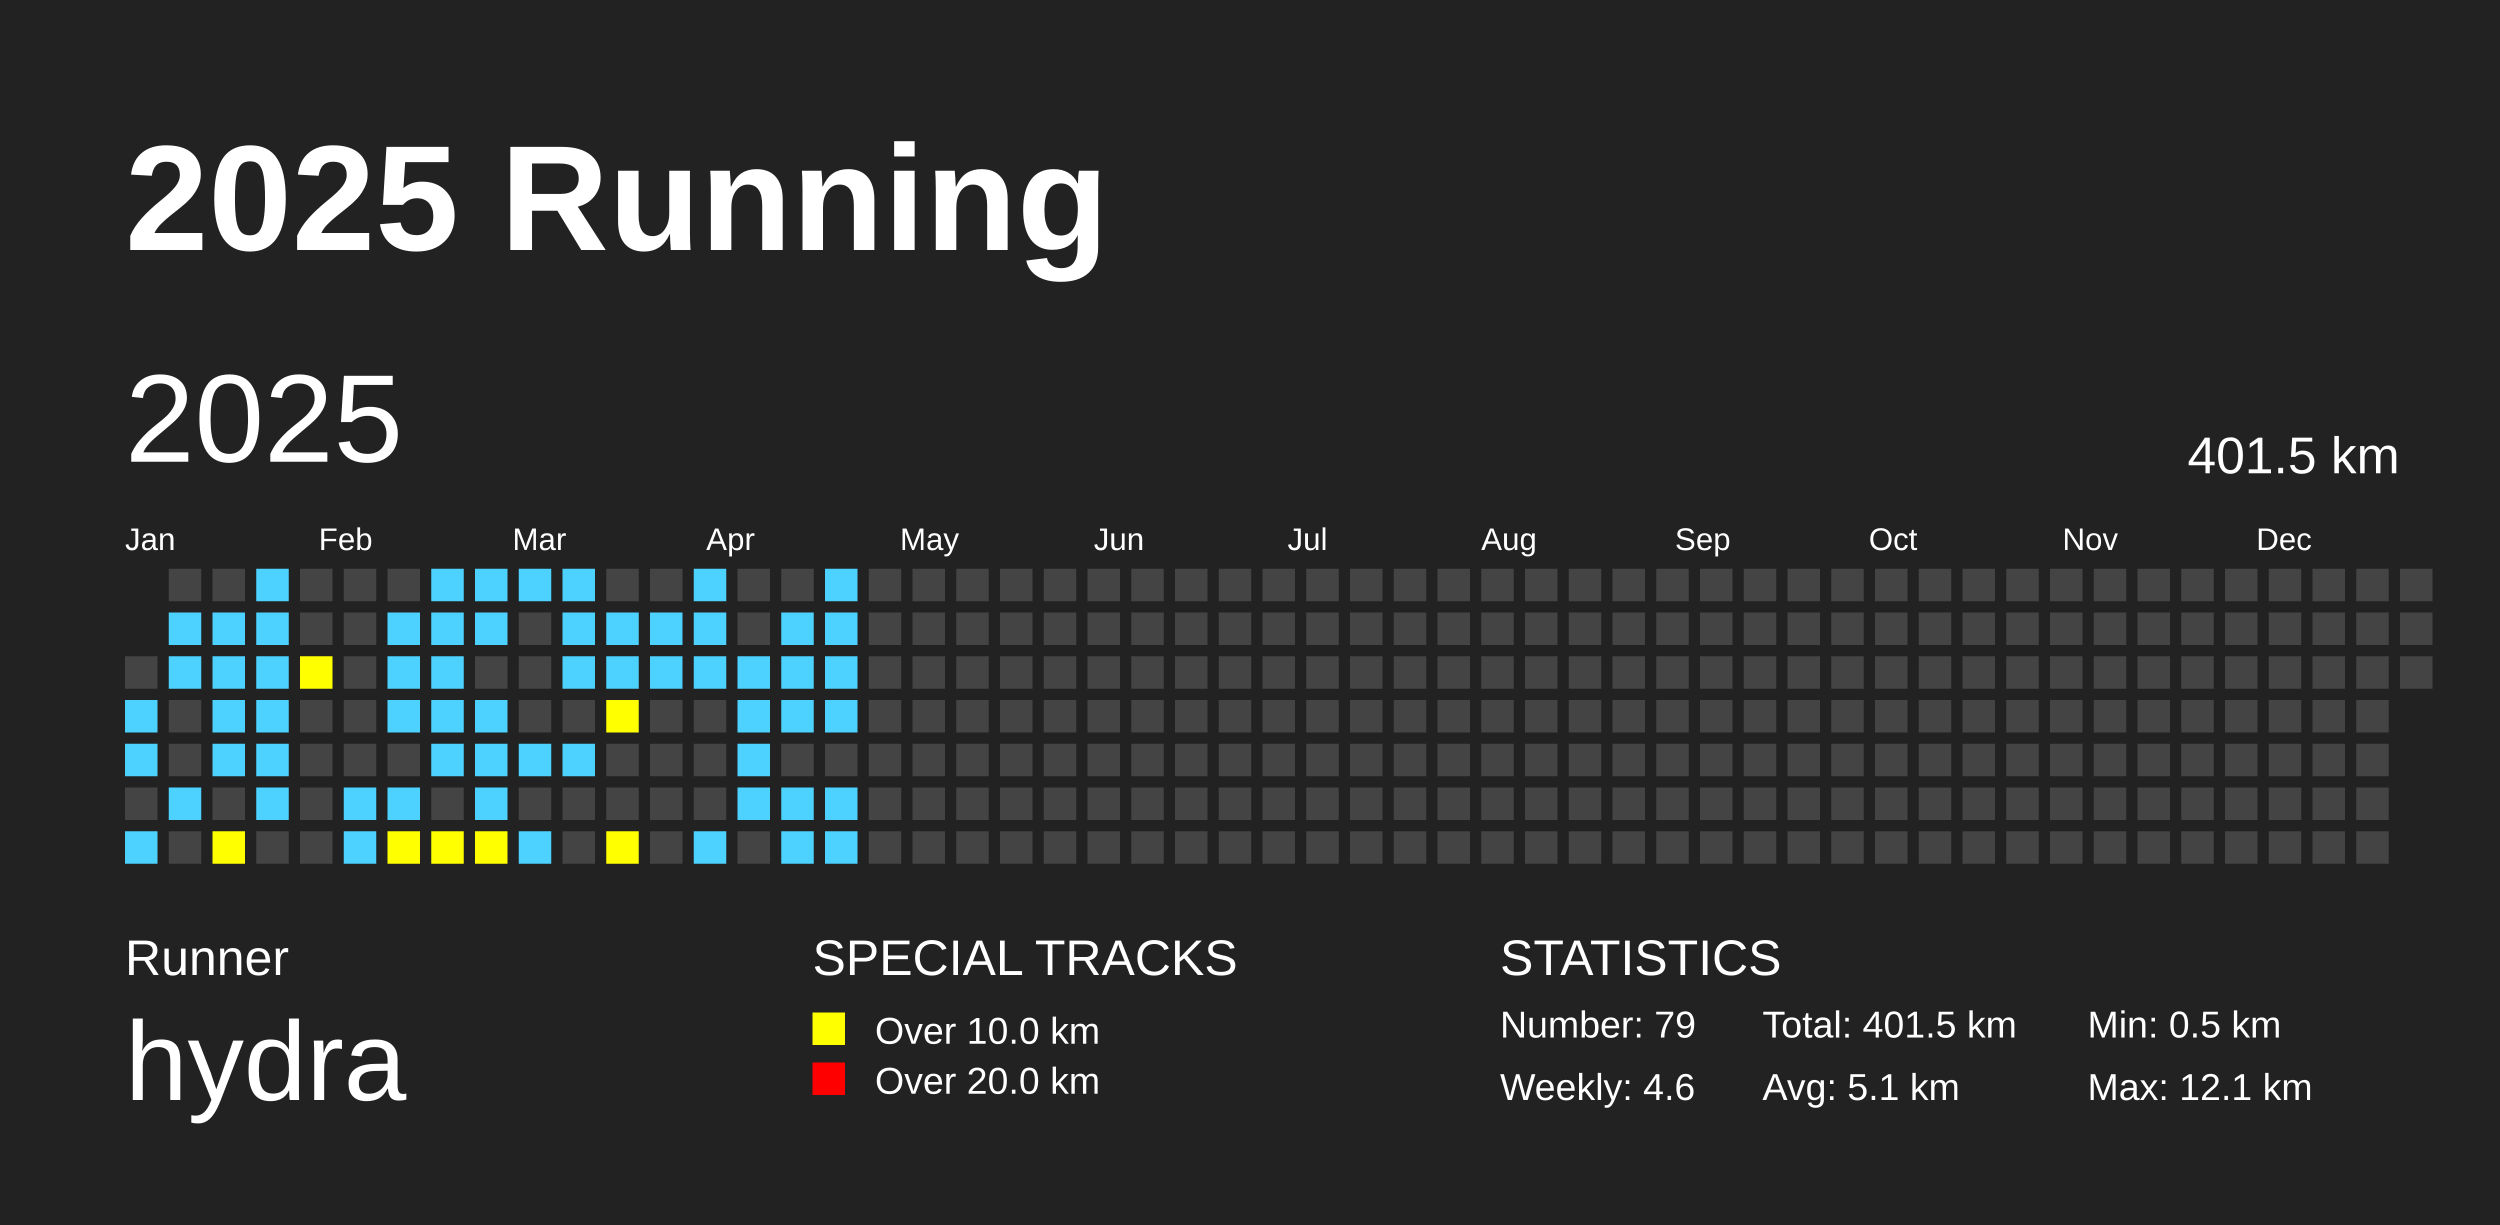
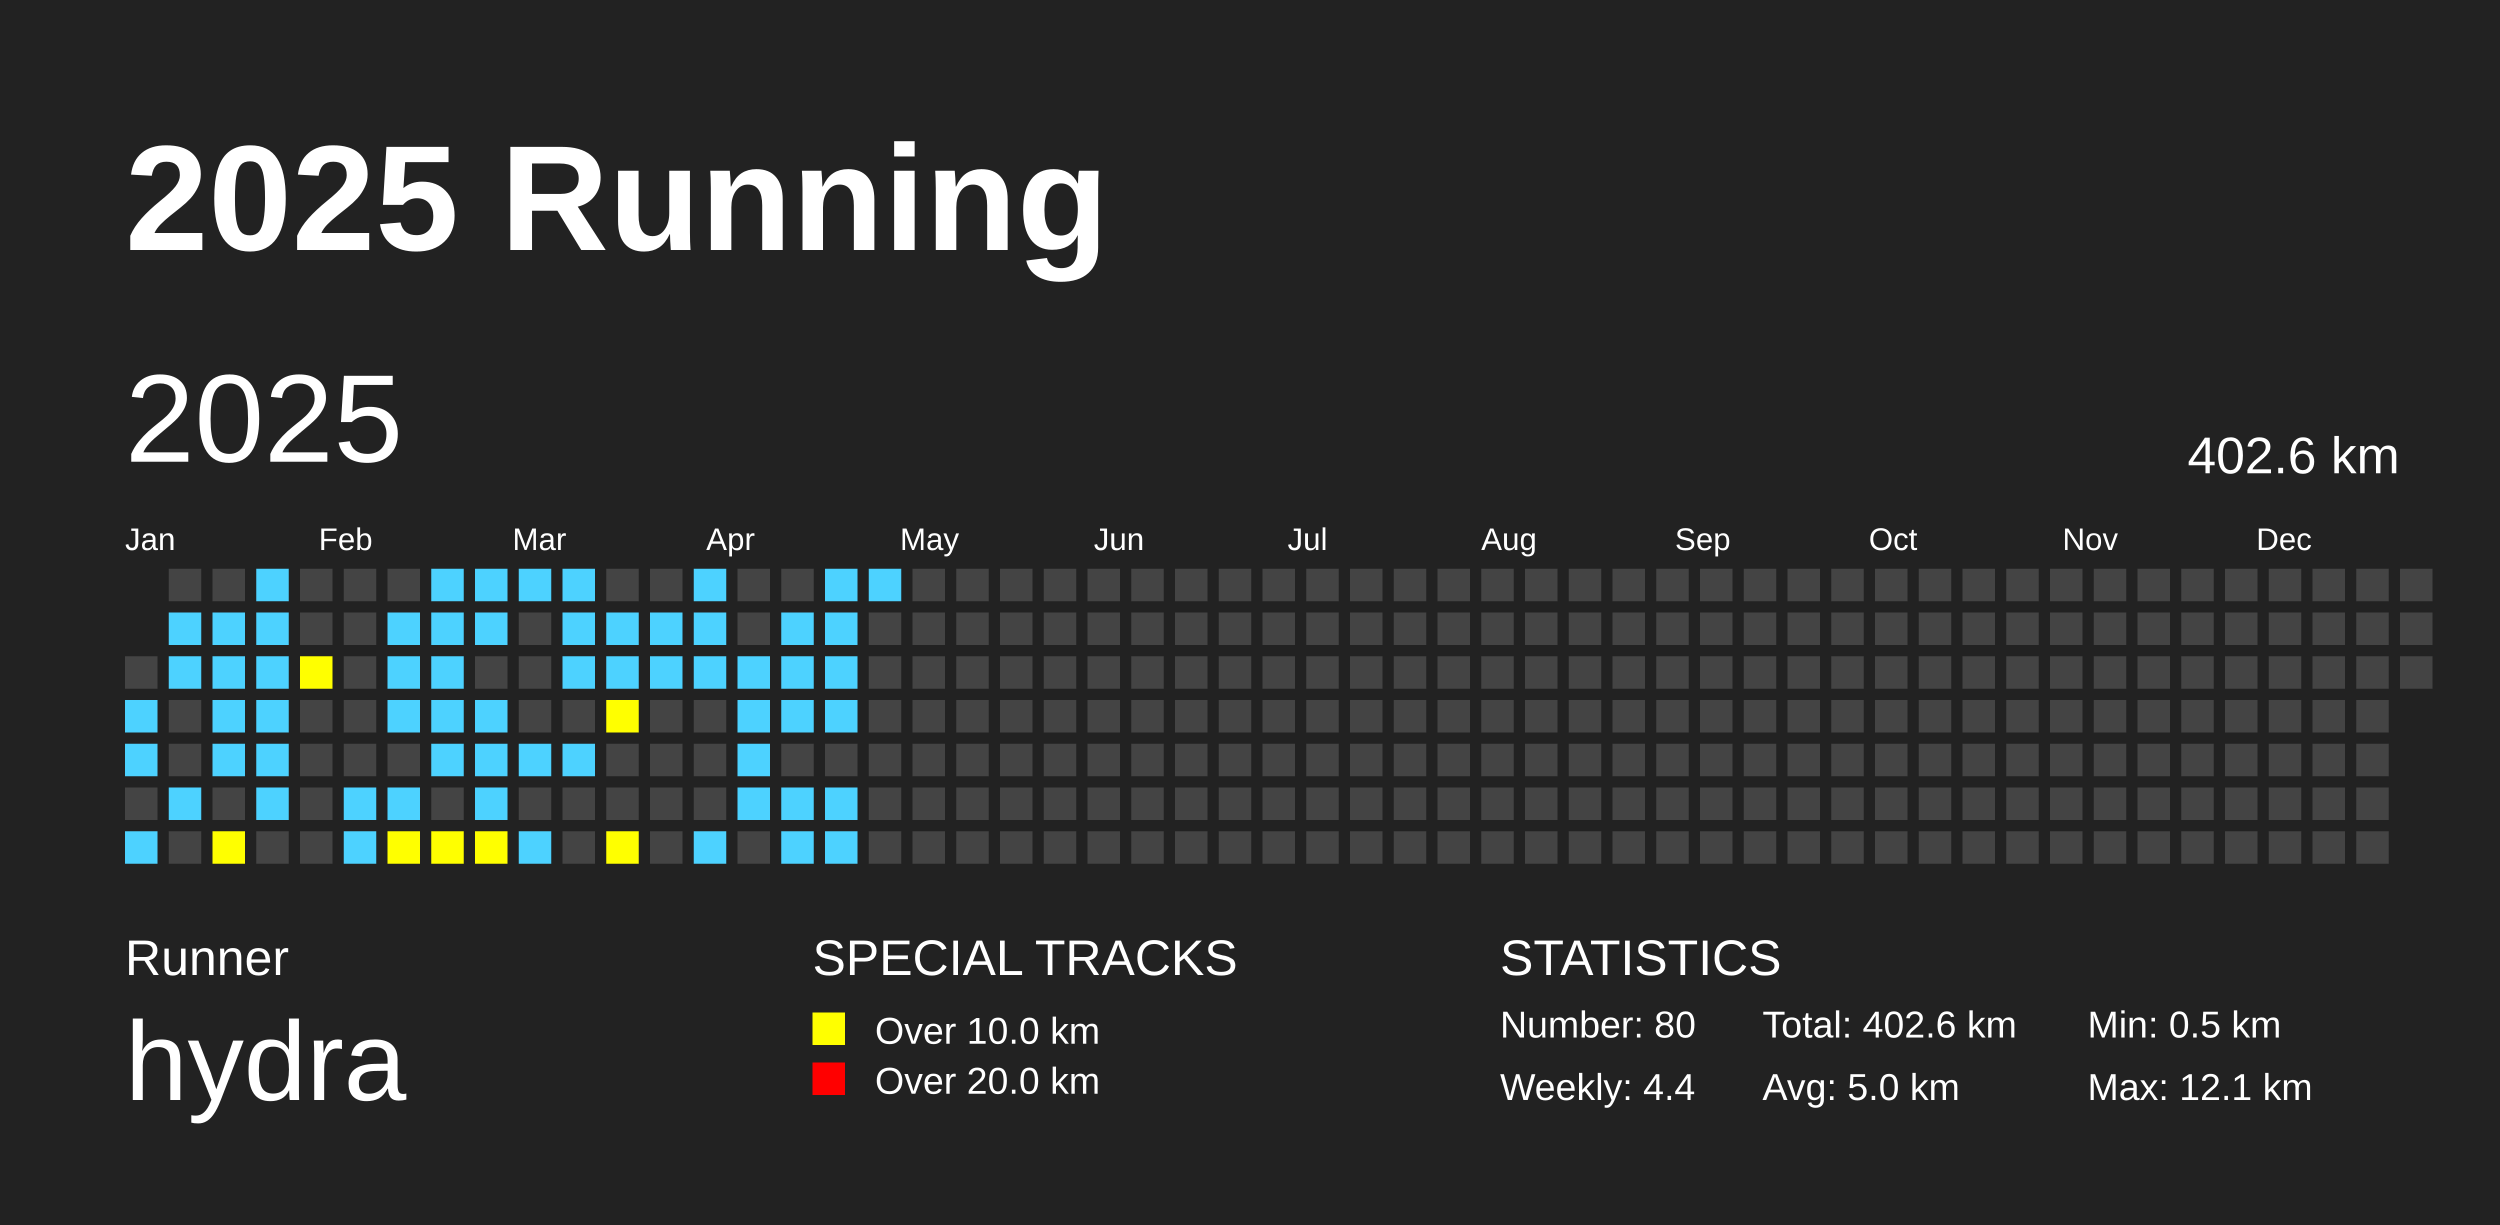
<svg xmlns="http://www.w3.org/2000/svg" baseProfile="full" height="98mm" version="1.1" viewBox="0,0,200,98" width="200mm">
  <defs />
  <rect fill="#222222" height="98" width="200" x="0" y="0" />
  <text fill="#FFFFFF" style="font-size:12px; font-family:Arial; font-weight:bold;" x="10" y="20">2025 Running</text>
  <text fill="#FFFFFF" style="font-size:4px; font-family:Arial" x="10" y="78">Runner</text>
  <text fill="#FFFFFF" style="font-size:9px; font-family:Arial" x="10" y="88">hydra</text>
  <text fill="#FFFFFF" style="font-size:4px; font-family:Arial" x="65" y="78">SPECIAL TRACKS</text>
  <rect fill="yellow" height="2.6" width="2.6" x="65" y="81" />
  <text fill="#FFFFFF" style="font-size:3px; font-family:Arial" x="70" y="83.5">Over 10.0 km</text>
  <rect fill="red" height="2.6" width="2.6" x="65" y="85" />
  <text fill="#FFFFFF" style="font-size:3px; font-family:Arial" x="70" y="87.5">Over 20.0 km</text>
  <text fill="#FFFFFF" style="font-size:4px; font-family:Arial" x="120" y="78">STATISTICS</text>
-   <text fill="#FFFFFF" style="font-size:3px; font-family:Arial" x="120" y="83">Number: 79</text>
-   <text fill="#FFFFFF" style="font-size:3px; font-family:Arial" x="120" y="88">Weekly: 4.6</text>
-   <text fill="#FFFFFF" style="font-size:3px; font-family:Arial" x="141" y="83">Total: 401.5 km</text>
-   <text fill="#FFFFFF" style="font-size:3px; font-family:Arial" x="141" y="88">Avg: 5.1 km</text>
+   <text fill="#FFFFFF" style="font-size:3px; font-family:Arial" x="120" y="83">Number: 80</text>
+   <text fill="#FFFFFF" style="font-size:3px; font-family:Arial" x="120" y="88">Weekly: 4.4</text>
+   <text fill="#FFFFFF" style="font-size:3px; font-family:Arial" x="141" y="83">Total: 402.6 km</text>
+   <text fill="#FFFFFF" style="font-size:3px; font-family:Arial" x="141" y="88">Avg: 5.0 km</text>
  <text fill="#FFFFFF" style="font-size:3px; font-family:Arial" x="167" y="83">Min: 0.5 km</text>
  <text fill="#FFFFFF" style="font-size:3px; font-family:Arial" x="167" y="88">Max: 12.1 km</text>
  <text dominant-baseline="hanging" fill="#FFFFFF" style="font-size:10.0px; font-family:Arial;" x="10" y="30">2025</text>
-   <text dominant-baseline="hanging" fill="#FFFFFF" style="font-size:4.125px; font-family:Arial;" x="175" y="35">401.5 km</text>
+   <text dominant-baseline="hanging" fill="#FFFFFF" style="font-size:4.125px; font-family:Arial;" x="175" y="35">402.6 km</text>
  <text fill="#FFFFFF" style="font-size:2.5px; font-family:Arial" x="10.0" y="44">Jan</text>
  <text fill="#FFFFFF" style="font-size:2.5px; font-family:Arial" x="25.5" y="44">Feb</text>
  <text fill="#FFFFFF" style="font-size:2.5px; font-family:Arial" x="41.0" y="44">Mar</text>
  <text fill="#FFFFFF" style="font-size:2.5px; font-family:Arial" x="56.5" y="44">Apr</text>
  <text fill="#FFFFFF" style="font-size:2.5px; font-family:Arial" x="72.0" y="44">May</text>
  <text fill="#FFFFFF" style="font-size:2.5px; font-family:Arial" x="87.5" y="44">Jun</text>
  <text fill="#FFFFFF" style="font-size:2.5px; font-family:Arial" x="103.0" y="44">Jul</text>
  <text fill="#FFFFFF" style="font-size:2.5px; font-family:Arial" x="118.5" y="44">Aug</text>
  <text fill="#FFFFFF" style="font-size:2.5px; font-family:Arial" x="134.0" y="44">Sep</text>
  <text fill="#FFFFFF" style="font-size:2.5px; font-family:Arial" x="149.5" y="44">Oct</text>
  <text fill="#FFFFFF" style="font-size:2.5px; font-family:Arial" x="165.0" y="44">Nov</text>
  <text fill="#FFFFFF" style="font-size:2.5px; font-family:Arial" x="180.5" y="44">Dec</text>
  <rect fill="#444444" height="2.6" width="2.6" x="10.0" y="52.5" />
  <rect fill="#4DD2FF" height="2.6" width="2.6" x="10.0" y="56.0" />
  <rect fill="#4DD2FF" height="2.6" width="2.6" x="10.0" y="59.5" />
  <rect fill="#444444" height="2.6" width="2.6" x="10.0" y="63.0" />
  <rect fill="#4DD2FF" height="2.6" width="2.6" x="10.0" y="66.5" />
  <rect fill="#444444" height="2.6" width="2.6" x="13.5" y="45.5" />
  <rect fill="#4DD2FF" height="2.6" width="2.6" x="13.5" y="49.0" />
  <rect fill="#4DD2FF" height="2.6" width="2.6" x="13.5" y="52.5" />
  <rect fill="#444444" height="2.6" width="2.6" x="13.5" y="56.0" />
  <rect fill="#444444" height="2.6" width="2.6" x="13.5" y="59.5" />
  <rect fill="#4DD2FF" height="2.6" width="2.6" x="13.5" y="63.0" />
  <rect fill="#444444" height="2.6" width="2.6" x="13.5" y="66.5" />
  <rect fill="#444444" height="2.6" width="2.6" x="17.0" y="45.5" />
  <rect fill="#4DD2FF" height="2.6" width="2.6" x="17.0" y="49.0" />
  <rect fill="#4DD2FF" height="2.6" width="2.6" x="17.0" y="52.5" />
  <rect fill="#4DD2FF" height="2.6" width="2.6" x="17.0" y="56.0" />
  <rect fill="#4DD2FF" height="2.6" width="2.6" x="17.0" y="59.5" />
  <rect fill="#444444" height="2.6" width="2.6" x="17.0" y="63.0" />
  <rect fill="yellow" height="2.6" width="2.6" x="17.0" y="66.5" />
  <rect fill="#4DD2FF" height="2.6" width="2.6" x="20.5" y="45.5" />
  <rect fill="#4DD2FF" height="2.6" width="2.6" x="20.5" y="49.0" />
  <rect fill="#4DD2FF" height="2.6" width="2.6" x="20.5" y="52.5" />
  <rect fill="#4DD2FF" height="2.6" width="2.6" x="20.5" y="56.0" />
  <rect fill="#4DD2FF" height="2.6" width="2.6" x="20.5" y="59.5" />
  <rect fill="#4DD2FF" height="2.6" width="2.6" x="20.5" y="63.0" />
  <rect fill="#444444" height="2.6" width="2.6" x="20.5" y="66.5" />
  <rect fill="#444444" height="2.6" width="2.6" x="24.0" y="45.5" />
  <rect fill="#444444" height="2.6" width="2.6" x="24.0" y="49.0" />
  <rect fill="yellow" height="2.6" width="2.6" x="24.0" y="52.5" />
  <rect fill="#444444" height="2.6" width="2.6" x="24.0" y="56.0" />
  <rect fill="#444444" height="2.6" width="2.6" x="24.0" y="59.5" />
  <rect fill="#444444" height="2.6" width="2.6" x="24.0" y="63.0" />
  <rect fill="#444444" height="2.6" width="2.6" x="24.0" y="66.5" />
  <rect fill="#444444" height="2.6" width="2.6" x="27.5" y="45.5" />
  <rect fill="#444444" height="2.6" width="2.6" x="27.5" y="49.0" />
  <rect fill="#444444" height="2.6" width="2.6" x="27.5" y="52.5" />
  <rect fill="#444444" height="2.6" width="2.6" x="27.5" y="56.0" />
  <rect fill="#444444" height="2.6" width="2.6" x="27.5" y="59.5" />
  <rect fill="#4DD2FF" height="2.6" width="2.6" x="27.5" y="63.0" />
  <rect fill="#4DD2FF" height="2.6" width="2.6" x="27.5" y="66.5" />
  <rect fill="#444444" height="2.6" width="2.6" x="31.0" y="45.5" />
  <rect fill="#4DD2FF" height="2.6" width="2.6" x="31.0" y="49.0" />
  <rect fill="#4DD2FF" height="2.6" width="2.6" x="31.0" y="52.5" />
  <rect fill="#4DD2FF" height="2.6" width="2.6" x="31.0" y="56.0" />
  <rect fill="#444444" height="2.6" width="2.6" x="31.0" y="59.5" />
  <rect fill="#4DD2FF" height="2.6" width="2.6" x="31.0" y="63.0" />
  <rect fill="yellow" height="2.6" width="2.6" x="31.0" y="66.5" />
  <rect fill="#4DD2FF" height="2.6" width="2.6" x="34.5" y="45.5" />
  <rect fill="#4DD2FF" height="2.6" width="2.6" x="34.5" y="49.0" />
  <rect fill="#4DD2FF" height="2.6" width="2.6" x="34.5" y="52.5" />
  <rect fill="#4DD2FF" height="2.6" width="2.6" x="34.5" y="56.0" />
  <rect fill="#4DD2FF" height="2.6" width="2.6" x="34.5" y="59.5" />
  <rect fill="#444444" height="2.6" width="2.6" x="34.5" y="63.0" />
  <rect fill="yellow" height="2.6" width="2.6" x="34.5" y="66.5" />
  <rect fill="#4DD2FF" height="2.6" width="2.6" x="38.0" y="45.5" />
  <rect fill="#4DD2FF" height="2.6" width="2.6" x="38.0" y="49.0" />
  <rect fill="#444444" height="2.6" width="2.6" x="38.0" y="52.5" />
  <rect fill="#4DD2FF" height="2.6" width="2.6" x="38.0" y="56.0" />
  <rect fill="#4DD2FF" height="2.6" width="2.6" x="38.0" y="59.5" />
  <rect fill="#4DD2FF" height="2.6" width="2.6" x="38.0" y="63.0" />
  <rect fill="yellow" height="2.6" width="2.6" x="38.0" y="66.5" />
  <rect fill="#4DD2FF" height="2.6" width="2.6" x="41.5" y="45.5" />
  <rect fill="#444444" height="2.6" width="2.6" x="41.5" y="49.0" />
  <rect fill="#444444" height="2.6" width="2.6" x="41.5" y="52.5" />
  <rect fill="#444444" height="2.6" width="2.6" x="41.5" y="56.0" />
  <rect fill="#4DD2FF" height="2.6" width="2.6" x="41.5" y="59.5" />
  <rect fill="#444444" height="2.6" width="2.6" x="41.5" y="63.0" />
  <rect fill="#4DD2FF" height="2.6" width="2.6" x="41.5" y="66.5" />
  <rect fill="#4DD2FF" height="2.6" width="2.6" x="45.0" y="45.5" />
  <rect fill="#4DD2FF" height="2.6" width="2.6" x="45.0" y="49.0" />
  <rect fill="#4DD2FF" height="2.6" width="2.6" x="45.0" y="52.5" />
  <rect fill="#444444" height="2.6" width="2.6" x="45.0" y="56.0" />
  <rect fill="#4DD2FF" height="2.6" width="2.6" x="45.0" y="59.5" />
  <rect fill="#444444" height="2.6" width="2.6" x="45.0" y="63.0" />
  <rect fill="#444444" height="2.6" width="2.6" x="45.0" y="66.5" />
  <rect fill="#444444" height="2.6" width="2.6" x="48.5" y="45.5" />
  <rect fill="#4DD2FF" height="2.6" width="2.6" x="48.5" y="49.0" />
  <rect fill="#4DD2FF" height="2.6" width="2.6" x="48.5" y="52.5" />
  <rect fill="yellow" height="2.6" width="2.6" x="48.5" y="56.0" />
  <rect fill="#444444" height="2.6" width="2.6" x="48.5" y="59.5" />
  <rect fill="#444444" height="2.6" width="2.6" x="48.5" y="63.0" />
  <rect fill="yellow" height="2.6" width="2.6" x="48.5" y="66.5" />
  <rect fill="#444444" height="2.6" width="2.6" x="52.0" y="45.5" />
  <rect fill="#4DD2FF" height="2.6" width="2.6" x="52.0" y="49.0" />
  <rect fill="#4DD2FF" height="2.6" width="2.6" x="52.0" y="52.5" />
  <rect fill="#444444" height="2.6" width="2.6" x="52.0" y="56.0" />
  <rect fill="#444444" height="2.6" width="2.6" x="52.0" y="59.5" />
  <rect fill="#444444" height="2.6" width="2.6" x="52.0" y="63.0" />
  <rect fill="#444444" height="2.6" width="2.6" x="52.0" y="66.5" />
  <rect fill="#4DD2FF" height="2.6" width="2.6" x="55.5" y="45.5" />
  <rect fill="#4DD2FF" height="2.6" width="2.6" x="55.5" y="49.0" />
  <rect fill="#4DD2FF" height="2.6" width="2.6" x="55.5" y="52.5" />
  <rect fill="#444444" height="2.6" width="2.6" x="55.5" y="56.0" />
  <rect fill="#444444" height="2.6" width="2.6" x="55.5" y="59.5" />
  <rect fill="#444444" height="2.6" width="2.6" x="55.5" y="63.0" />
  <rect fill="#4DD2FF" height="2.6" width="2.6" x="55.5" y="66.5" />
  <rect fill="#444444" height="2.6" width="2.6" x="59.0" y="45.5" />
  <rect fill="#444444" height="2.6" width="2.6" x="59.0" y="49.0" />
  <rect fill="#4DD2FF" height="2.6" width="2.6" x="59.0" y="52.5" />
  <rect fill="#4DD2FF" height="2.6" width="2.6" x="59.0" y="56.0" />
  <rect fill="#4DD2FF" height="2.6" width="2.6" x="59.0" y="59.5" />
  <rect fill="#4DD2FF" height="2.6" width="2.6" x="59.0" y="63.0" />
  <rect fill="#444444" height="2.6" width="2.6" x="59.0" y="66.5" />
  <rect fill="#444444" height="2.6" width="2.6" x="62.5" y="45.5" />
  <rect fill="#4DD2FF" height="2.6" width="2.6" x="62.5" y="49.0" />
  <rect fill="#4DD2FF" height="2.6" width="2.6" x="62.5" y="52.5" />
  <rect fill="#4DD2FF" height="2.6" width="2.6" x="62.5" y="56.0" />
  <rect fill="#444444" height="2.6" width="2.6" x="62.5" y="59.5" />
  <rect fill="#4DD2FF" height="2.6" width="2.6" x="62.5" y="63.0" />
  <rect fill="#4DD2FF" height="2.6" width="2.6" x="62.5" y="66.5" />
  <rect fill="#4DD2FF" height="2.6" width="2.6" x="66.0" y="45.5" />
  <rect fill="#4DD2FF" height="2.6" width="2.6" x="66.0" y="49.0" />
  <rect fill="#4DD2FF" height="2.6" width="2.6" x="66.0" y="52.5" />
  <rect fill="#4DD2FF" height="2.6" width="2.6" x="66.0" y="56.0" />
  <rect fill="#444444" height="2.6" width="2.6" x="66.0" y="59.5" />
  <rect fill="#4DD2FF" height="2.6" width="2.6" x="66.0" y="63.0" />
  <rect fill="#4DD2FF" height="2.6" width="2.6" x="66.0" y="66.5" />
-   <rect fill="#444444" height="2.6" width="2.6" x="69.5" y="45.5" />
+   <rect fill="#4DD2FF" height="2.6" width="2.6" x="69.5" y="45.5" />
  <rect fill="#444444" height="2.6" width="2.6" x="69.5" y="49.0" />
  <rect fill="#444444" height="2.6" width="2.6" x="69.5" y="52.5" />
  <rect fill="#444444" height="2.6" width="2.6" x="69.5" y="56.0" />
  <rect fill="#444444" height="2.6" width="2.6" x="69.5" y="59.5" />
  <rect fill="#444444" height="2.6" width="2.6" x="69.5" y="63.0" />
  <rect fill="#444444" height="2.6" width="2.6" x="69.5" y="66.5" />
  <rect fill="#444444" height="2.6" width="2.6" x="73.0" y="45.5" />
  <rect fill="#444444" height="2.6" width="2.6" x="73.0" y="49.0" />
  <rect fill="#444444" height="2.6" width="2.6" x="73.0" y="52.5" />
  <rect fill="#444444" height="2.6" width="2.6" x="73.0" y="56.0" />
  <rect fill="#444444" height="2.6" width="2.6" x="73.0" y="59.5" />
  <rect fill="#444444" height="2.6" width="2.6" x="73.0" y="63.0" />
  <rect fill="#444444" height="2.6" width="2.6" x="73.0" y="66.5" />
  <rect fill="#444444" height="2.6" width="2.6" x="76.5" y="45.5" />
  <rect fill="#444444" height="2.6" width="2.6" x="76.5" y="49.0" />
  <rect fill="#444444" height="2.6" width="2.6" x="76.5" y="52.5" />
  <rect fill="#444444" height="2.6" width="2.6" x="76.5" y="56.0" />
  <rect fill="#444444" height="2.6" width="2.6" x="76.5" y="59.5" />
  <rect fill="#444444" height="2.6" width="2.6" x="76.5" y="63.0" />
  <rect fill="#444444" height="2.6" width="2.6" x="76.5" y="66.5" />
  <rect fill="#444444" height="2.6" width="2.6" x="80.0" y="45.5" />
  <rect fill="#444444" height="2.6" width="2.6" x="80.0" y="49.0" />
  <rect fill="#444444" height="2.6" width="2.6" x="80.0" y="52.5" />
  <rect fill="#444444" height="2.6" width="2.6" x="80.0" y="56.0" />
  <rect fill="#444444" height="2.6" width="2.6" x="80.0" y="59.5" />
  <rect fill="#444444" height="2.6" width="2.6" x="80.0" y="63.0" />
  <rect fill="#444444" height="2.6" width="2.6" x="80.0" y="66.5" />
  <rect fill="#444444" height="2.6" width="2.6" x="83.5" y="45.5" />
  <rect fill="#444444" height="2.6" width="2.6" x="83.5" y="49.0" />
  <rect fill="#444444" height="2.6" width="2.6" x="83.5" y="52.5" />
  <rect fill="#444444" height="2.6" width="2.6" x="83.5" y="56.0" />
  <rect fill="#444444" height="2.6" width="2.6" x="83.5" y="59.5" />
  <rect fill="#444444" height="2.6" width="2.6" x="83.5" y="63.0" />
  <rect fill="#444444" height="2.6" width="2.6" x="83.5" y="66.5" />
  <rect fill="#444444" height="2.6" width="2.6" x="87.0" y="45.5" />
  <rect fill="#444444" height="2.6" width="2.6" x="87.0" y="49.0" />
  <rect fill="#444444" height="2.6" width="2.6" x="87.0" y="52.5" />
  <rect fill="#444444" height="2.6" width="2.6" x="87.0" y="56.0" />
  <rect fill="#444444" height="2.6" width="2.6" x="87.0" y="59.5" />
  <rect fill="#444444" height="2.6" width="2.6" x="87.0" y="63.0" />
  <rect fill="#444444" height="2.6" width="2.6" x="87.0" y="66.5" />
  <rect fill="#444444" height="2.6" width="2.6" x="90.5" y="45.5" />
  <rect fill="#444444" height="2.6" width="2.6" x="90.5" y="49.0" />
  <rect fill="#444444" height="2.6" width="2.6" x="90.5" y="52.5" />
  <rect fill="#444444" height="2.6" width="2.6" x="90.5" y="56.0" />
  <rect fill="#444444" height="2.6" width="2.6" x="90.5" y="59.5" />
  <rect fill="#444444" height="2.6" width="2.6" x="90.5" y="63.0" />
  <rect fill="#444444" height="2.6" width="2.6" x="90.5" y="66.5" />
  <rect fill="#444444" height="2.6" width="2.6" x="94.0" y="45.5" />
  <rect fill="#444444" height="2.6" width="2.6" x="94.0" y="49.0" />
  <rect fill="#444444" height="2.6" width="2.6" x="94.0" y="52.5" />
  <rect fill="#444444" height="2.6" width="2.6" x="94.0" y="56.0" />
  <rect fill="#444444" height="2.6" width="2.6" x="94.0" y="59.5" />
  <rect fill="#444444" height="2.6" width="2.6" x="94.0" y="63.0" />
  <rect fill="#444444" height="2.6" width="2.6" x="94.0" y="66.5" />
  <rect fill="#444444" height="2.6" width="2.6" x="97.5" y="45.5" />
  <rect fill="#444444" height="2.6" width="2.6" x="97.5" y="49.0" />
  <rect fill="#444444" height="2.6" width="2.6" x="97.5" y="52.5" />
  <rect fill="#444444" height="2.6" width="2.6" x="97.5" y="56.0" />
  <rect fill="#444444" height="2.6" width="2.6" x="97.5" y="59.5" />
  <rect fill="#444444" height="2.6" width="2.6" x="97.5" y="63.0" />
  <rect fill="#444444" height="2.6" width="2.6" x="97.5" y="66.5" />
  <rect fill="#444444" height="2.6" width="2.6" x="101.0" y="45.5" />
  <rect fill="#444444" height="2.6" width="2.6" x="101.0" y="49.0" />
  <rect fill="#444444" height="2.6" width="2.6" x="101.0" y="52.5" />
  <rect fill="#444444" height="2.6" width="2.6" x="101.0" y="56.0" />
  <rect fill="#444444" height="2.6" width="2.6" x="101.0" y="59.5" />
  <rect fill="#444444" height="2.6" width="2.6" x="101.0" y="63.0" />
  <rect fill="#444444" height="2.6" width="2.6" x="101.0" y="66.5" />
  <rect fill="#444444" height="2.6" width="2.6" x="104.5" y="45.5" />
  <rect fill="#444444" height="2.6" width="2.6" x="104.5" y="49.0" />
  <rect fill="#444444" height="2.6" width="2.6" x="104.5" y="52.5" />
  <rect fill="#444444" height="2.6" width="2.6" x="104.5" y="56.0" />
  <rect fill="#444444" height="2.6" width="2.6" x="104.5" y="59.5" />
  <rect fill="#444444" height="2.6" width="2.6" x="104.5" y="63.0" />
  <rect fill="#444444" height="2.6" width="2.6" x="104.5" y="66.5" />
  <rect fill="#444444" height="2.6" width="2.6" x="108.0" y="45.5" />
  <rect fill="#444444" height="2.6" width="2.6" x="108.0" y="49.0" />
  <rect fill="#444444" height="2.6" width="2.6" x="108.0" y="52.5" />
  <rect fill="#444444" height="2.6" width="2.6" x="108.0" y="56.0" />
  <rect fill="#444444" height="2.6" width="2.6" x="108.0" y="59.5" />
  <rect fill="#444444" height="2.6" width="2.6" x="108.0" y="63.0" />
  <rect fill="#444444" height="2.6" width="2.6" x="108.0" y="66.5" />
  <rect fill="#444444" height="2.6" width="2.6" x="111.5" y="45.5" />
  <rect fill="#444444" height="2.6" width="2.6" x="111.5" y="49.0" />
  <rect fill="#444444" height="2.6" width="2.6" x="111.5" y="52.5" />
  <rect fill="#444444" height="2.6" width="2.6" x="111.5" y="56.0" />
  <rect fill="#444444" height="2.6" width="2.6" x="111.5" y="59.5" />
  <rect fill="#444444" height="2.6" width="2.6" x="111.5" y="63.0" />
  <rect fill="#444444" height="2.6" width="2.6" x="111.5" y="66.5" />
  <rect fill="#444444" height="2.6" width="2.6" x="115.0" y="45.5" />
  <rect fill="#444444" height="2.6" width="2.6" x="115.0" y="49.0" />
  <rect fill="#444444" height="2.6" width="2.6" x="115.0" y="52.5" />
  <rect fill="#444444" height="2.6" width="2.6" x="115.0" y="56.0" />
  <rect fill="#444444" height="2.6" width="2.6" x="115.0" y="59.5" />
  <rect fill="#444444" height="2.6" width="2.6" x="115.0" y="63.0" />
  <rect fill="#444444" height="2.6" width="2.6" x="115.0" y="66.5" />
  <rect fill="#444444" height="2.6" width="2.6" x="118.5" y="45.5" />
  <rect fill="#444444" height="2.6" width="2.6" x="118.5" y="49.0" />
  <rect fill="#444444" height="2.6" width="2.6" x="118.5" y="52.5" />
  <rect fill="#444444" height="2.6" width="2.6" x="118.5" y="56.0" />
  <rect fill="#444444" height="2.6" width="2.6" x="118.5" y="59.5" />
  <rect fill="#444444" height="2.6" width="2.6" x="118.5" y="63.0" />
  <rect fill="#444444" height="2.6" width="2.6" x="118.5" y="66.5" />
  <rect fill="#444444" height="2.6" width="2.6" x="122.0" y="45.5" />
  <rect fill="#444444" height="2.6" width="2.6" x="122.0" y="49.0" />
  <rect fill="#444444" height="2.6" width="2.6" x="122.0" y="52.5" />
  <rect fill="#444444" height="2.6" width="2.6" x="122.0" y="56.0" />
  <rect fill="#444444" height="2.6" width="2.6" x="122.0" y="59.5" />
  <rect fill="#444444" height="2.6" width="2.6" x="122.0" y="63.0" />
  <rect fill="#444444" height="2.6" width="2.6" x="122.0" y="66.5" />
  <rect fill="#444444" height="2.6" width="2.6" x="125.5" y="45.5" />
  <rect fill="#444444" height="2.6" width="2.6" x="125.5" y="49.0" />
  <rect fill="#444444" height="2.6" width="2.6" x="125.5" y="52.5" />
  <rect fill="#444444" height="2.6" width="2.6" x="125.5" y="56.0" />
  <rect fill="#444444" height="2.6" width="2.6" x="125.5" y="59.5" />
  <rect fill="#444444" height="2.6" width="2.6" x="125.5" y="63.0" />
  <rect fill="#444444" height="2.6" width="2.6" x="125.5" y="66.5" />
  <rect fill="#444444" height="2.6" width="2.6" x="129.0" y="45.5" />
  <rect fill="#444444" height="2.6" width="2.6" x="129.0" y="49.0" />
  <rect fill="#444444" height="2.6" width="2.6" x="129.0" y="52.5" />
  <rect fill="#444444" height="2.6" width="2.6" x="129.0" y="56.0" />
  <rect fill="#444444" height="2.6" width="2.6" x="129.0" y="59.5" />
  <rect fill="#444444" height="2.6" width="2.6" x="129.0" y="63.0" />
  <rect fill="#444444" height="2.6" width="2.6" x="129.0" y="66.5" />
  <rect fill="#444444" height="2.6" width="2.6" x="132.5" y="45.5" />
  <rect fill="#444444" height="2.6" width="2.6" x="132.5" y="49.0" />
  <rect fill="#444444" height="2.6" width="2.6" x="132.5" y="52.5" />
  <rect fill="#444444" height="2.6" width="2.6" x="132.5" y="56.0" />
  <rect fill="#444444" height="2.6" width="2.6" x="132.5" y="59.5" />
  <rect fill="#444444" height="2.6" width="2.6" x="132.5" y="63.0" />
  <rect fill="#444444" height="2.6" width="2.6" x="132.5" y="66.5" />
  <rect fill="#444444" height="2.6" width="2.6" x="136.0" y="45.5" />
  <rect fill="#444444" height="2.6" width="2.6" x="136.0" y="49.0" />
  <rect fill="#444444" height="2.6" width="2.6" x="136.0" y="52.5" />
  <rect fill="#444444" height="2.6" width="2.6" x="136.0" y="56.0" />
  <rect fill="#444444" height="2.6" width="2.6" x="136.0" y="59.5" />
  <rect fill="#444444" height="2.6" width="2.6" x="136.0" y="63.0" />
  <rect fill="#444444" height="2.6" width="2.6" x="136.0" y="66.5" />
  <rect fill="#444444" height="2.6" width="2.6" x="139.5" y="45.5" />
  <rect fill="#444444" height="2.6" width="2.6" x="139.5" y="49.0" />
  <rect fill="#444444" height="2.6" width="2.6" x="139.5" y="52.5" />
  <rect fill="#444444" height="2.6" width="2.6" x="139.5" y="56.0" />
  <rect fill="#444444" height="2.6" width="2.6" x="139.5" y="59.5" />
  <rect fill="#444444" height="2.6" width="2.6" x="139.5" y="63.0" />
  <rect fill="#444444" height="2.6" width="2.6" x="139.5" y="66.5" />
  <rect fill="#444444" height="2.6" width="2.6" x="143.0" y="45.5" />
  <rect fill="#444444" height="2.6" width="2.6" x="143.0" y="49.0" />
  <rect fill="#444444" height="2.6" width="2.6" x="143.0" y="52.5" />
  <rect fill="#444444" height="2.6" width="2.6" x="143.0" y="56.0" />
  <rect fill="#444444" height="2.6" width="2.6" x="143.0" y="59.5" />
  <rect fill="#444444" height="2.6" width="2.6" x="143.0" y="63.0" />
  <rect fill="#444444" height="2.6" width="2.6" x="143.0" y="66.5" />
  <rect fill="#444444" height="2.6" width="2.6" x="146.5" y="45.5" />
  <rect fill="#444444" height="2.6" width="2.6" x="146.5" y="49.0" />
  <rect fill="#444444" height="2.6" width="2.6" x="146.5" y="52.5" />
  <rect fill="#444444" height="2.6" width="2.6" x="146.5" y="56.0" />
  <rect fill="#444444" height="2.6" width="2.6" x="146.5" y="59.5" />
  <rect fill="#444444" height="2.6" width="2.6" x="146.5" y="63.0" />
  <rect fill="#444444" height="2.6" width="2.6" x="146.5" y="66.5" />
  <rect fill="#444444" height="2.6" width="2.6" x="150.0" y="45.5" />
  <rect fill="#444444" height="2.6" width="2.6" x="150.0" y="49.0" />
  <rect fill="#444444" height="2.6" width="2.6" x="150.0" y="52.5" />
  <rect fill="#444444" height="2.6" width="2.6" x="150.0" y="56.0" />
  <rect fill="#444444" height="2.6" width="2.6" x="150.0" y="59.5" />
  <rect fill="#444444" height="2.6" width="2.6" x="150.0" y="63.0" />
  <rect fill="#444444" height="2.6" width="2.6" x="150.0" y="66.5" />
  <rect fill="#444444" height="2.6" width="2.6" x="153.5" y="45.5" />
  <rect fill="#444444" height="2.6" width="2.6" x="153.5" y="49.0" />
  <rect fill="#444444" height="2.6" width="2.6" x="153.5" y="52.5" />
  <rect fill="#444444" height="2.6" width="2.6" x="153.5" y="56.0" />
  <rect fill="#444444" height="2.6" width="2.6" x="153.5" y="59.5" />
  <rect fill="#444444" height="2.6" width="2.6" x="153.5" y="63.0" />
  <rect fill="#444444" height="2.6" width="2.6" x="153.5" y="66.5" />
  <rect fill="#444444" height="2.6" width="2.6" x="157.0" y="45.5" />
  <rect fill="#444444" height="2.6" width="2.6" x="157.0" y="49.0" />
  <rect fill="#444444" height="2.6" width="2.6" x="157.0" y="52.5" />
  <rect fill="#444444" height="2.6" width="2.6" x="157.0" y="56.0" />
  <rect fill="#444444" height="2.6" width="2.6" x="157.0" y="59.5" />
  <rect fill="#444444" height="2.6" width="2.6" x="157.0" y="63.0" />
  <rect fill="#444444" height="2.6" width="2.6" x="157.0" y="66.5" />
  <rect fill="#444444" height="2.6" width="2.6" x="160.5" y="45.5" />
  <rect fill="#444444" height="2.6" width="2.6" x="160.5" y="49.0" />
  <rect fill="#444444" height="2.6" width="2.6" x="160.5" y="52.5" />
  <rect fill="#444444" height="2.6" width="2.6" x="160.5" y="56.0" />
  <rect fill="#444444" height="2.6" width="2.6" x="160.5" y="59.5" />
  <rect fill="#444444" height="2.6" width="2.6" x="160.5" y="63.0" />
  <rect fill="#444444" height="2.6" width="2.6" x="160.5" y="66.5" />
  <rect fill="#444444" height="2.6" width="2.6" x="164.0" y="45.5" />
  <rect fill="#444444" height="2.6" width="2.6" x="164.0" y="49.0" />
  <rect fill="#444444" height="2.6" width="2.6" x="164.0" y="52.5" />
  <rect fill="#444444" height="2.6" width="2.6" x="164.0" y="56.0" />
  <rect fill="#444444" height="2.6" width="2.6" x="164.0" y="59.5" />
  <rect fill="#444444" height="2.6" width="2.6" x="164.0" y="63.0" />
  <rect fill="#444444" height="2.6" width="2.6" x="164.0" y="66.5" />
  <rect fill="#444444" height="2.6" width="2.6" x="167.5" y="45.5" />
  <rect fill="#444444" height="2.6" width="2.6" x="167.5" y="49.0" />
  <rect fill="#444444" height="2.6" width="2.6" x="167.5" y="52.5" />
  <rect fill="#444444" height="2.6" width="2.6" x="167.5" y="56.0" />
  <rect fill="#444444" height="2.6" width="2.6" x="167.5" y="59.5" />
  <rect fill="#444444" height="2.6" width="2.6" x="167.5" y="63.0" />
  <rect fill="#444444" height="2.6" width="2.6" x="167.5" y="66.5" />
  <rect fill="#444444" height="2.6" width="2.6" x="171.0" y="45.5" />
  <rect fill="#444444" height="2.6" width="2.6" x="171.0" y="49.0" />
  <rect fill="#444444" height="2.6" width="2.6" x="171.0" y="52.5" />
  <rect fill="#444444" height="2.6" width="2.6" x="171.0" y="56.0" />
  <rect fill="#444444" height="2.6" width="2.6" x="171.0" y="59.5" />
  <rect fill="#444444" height="2.6" width="2.6" x="171.0" y="63.0" />
  <rect fill="#444444" height="2.6" width="2.6" x="171.0" y="66.5" />
  <rect fill="#444444" height="2.6" width="2.6" x="174.5" y="45.5" />
  <rect fill="#444444" height="2.6" width="2.6" x="174.5" y="49.0" />
  <rect fill="#444444" height="2.6" width="2.6" x="174.5" y="52.5" />
  <rect fill="#444444" height="2.6" width="2.6" x="174.5" y="56.0" />
  <rect fill="#444444" height="2.6" width="2.6" x="174.5" y="59.5" />
  <rect fill="#444444" height="2.6" width="2.6" x="174.5" y="63.0" />
  <rect fill="#444444" height="2.6" width="2.6" x="174.5" y="66.5" />
  <rect fill="#444444" height="2.6" width="2.6" x="178.0" y="45.5" />
  <rect fill="#444444" height="2.6" width="2.6" x="178.0" y="49.0" />
  <rect fill="#444444" height="2.6" width="2.6" x="178.0" y="52.5" />
  <rect fill="#444444" height="2.6" width="2.6" x="178.0" y="56.0" />
  <rect fill="#444444" height="2.6" width="2.6" x="178.0" y="59.5" />
  <rect fill="#444444" height="2.6" width="2.6" x="178.0" y="63.0" />
  <rect fill="#444444" height="2.6" width="2.6" x="178.0" y="66.5" />
  <rect fill="#444444" height="2.6" width="2.6" x="181.5" y="45.5" />
  <rect fill="#444444" height="2.6" width="2.6" x="181.5" y="49.0" />
  <rect fill="#444444" height="2.6" width="2.6" x="181.5" y="52.5" />
  <rect fill="#444444" height="2.6" width="2.6" x="181.5" y="56.0" />
  <rect fill="#444444" height="2.6" width="2.6" x="181.5" y="59.5" />
  <rect fill="#444444" height="2.6" width="2.6" x="181.5" y="63.0" />
  <rect fill="#444444" height="2.6" width="2.6" x="181.5" y="66.5" />
  <rect fill="#444444" height="2.6" width="2.6" x="185.0" y="45.5" />
  <rect fill="#444444" height="2.6" width="2.6" x="185.0" y="49.0" />
  <rect fill="#444444" height="2.6" width="2.6" x="185.0" y="52.5" />
  <rect fill="#444444" height="2.6" width="2.6" x="185.0" y="56.0" />
  <rect fill="#444444" height="2.6" width="2.6" x="185.0" y="59.5" />
  <rect fill="#444444" height="2.6" width="2.6" x="185.0" y="63.0" />
  <rect fill="#444444" height="2.6" width="2.6" x="185.0" y="66.5" />
  <rect fill="#444444" height="2.6" width="2.6" x="188.5" y="45.5" />
  <rect fill="#444444" height="2.6" width="2.6" x="188.5" y="49.0" />
  <rect fill="#444444" height="2.6" width="2.6" x="188.5" y="52.5" />
  <rect fill="#444444" height="2.6" width="2.6" x="188.5" y="56.0" />
  <rect fill="#444444" height="2.6" width="2.6" x="188.5" y="59.5" />
  <rect fill="#444444" height="2.6" width="2.6" x="188.5" y="63.0" />
  <rect fill="#444444" height="2.6" width="2.6" x="188.5" y="66.5" />
  <rect fill="#444444" height="2.6" width="2.6" x="192.0" y="45.5" />
  <rect fill="#444444" height="2.6" width="2.6" x="192.0" y="49.0" />
  <rect fill="#444444" height="2.6" width="2.6" x="192.0" y="52.5" />
</svg>
